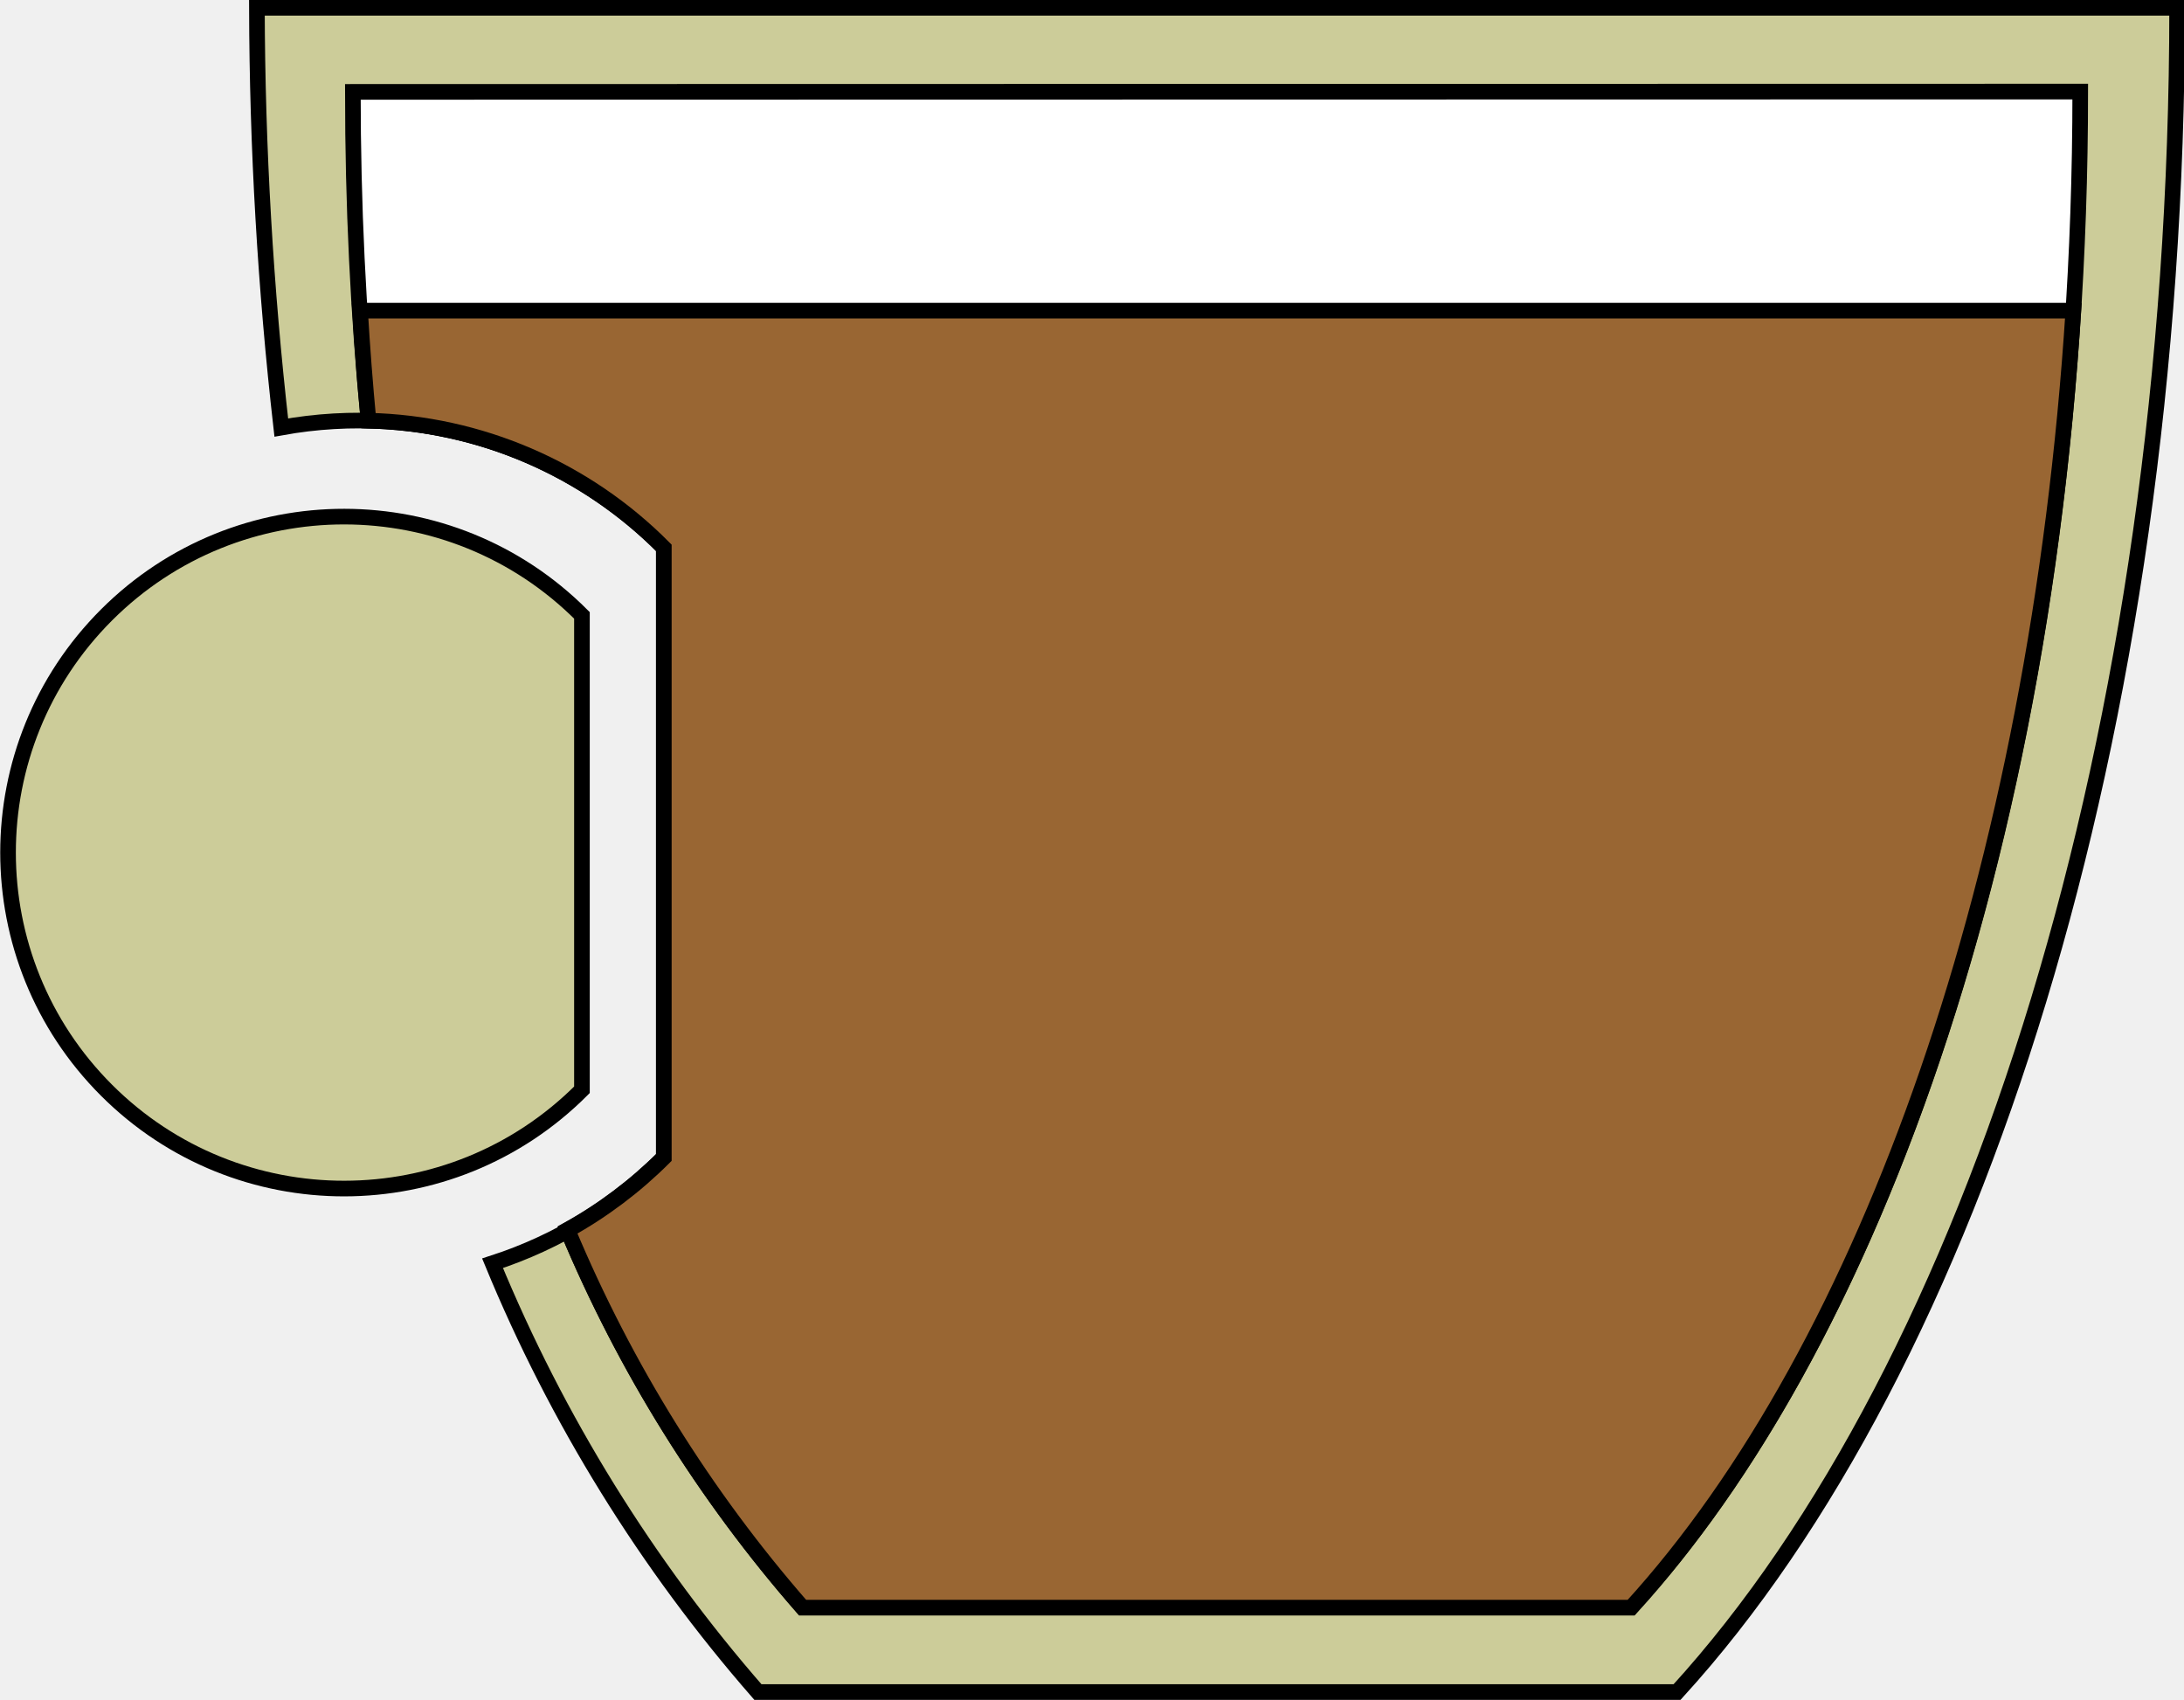
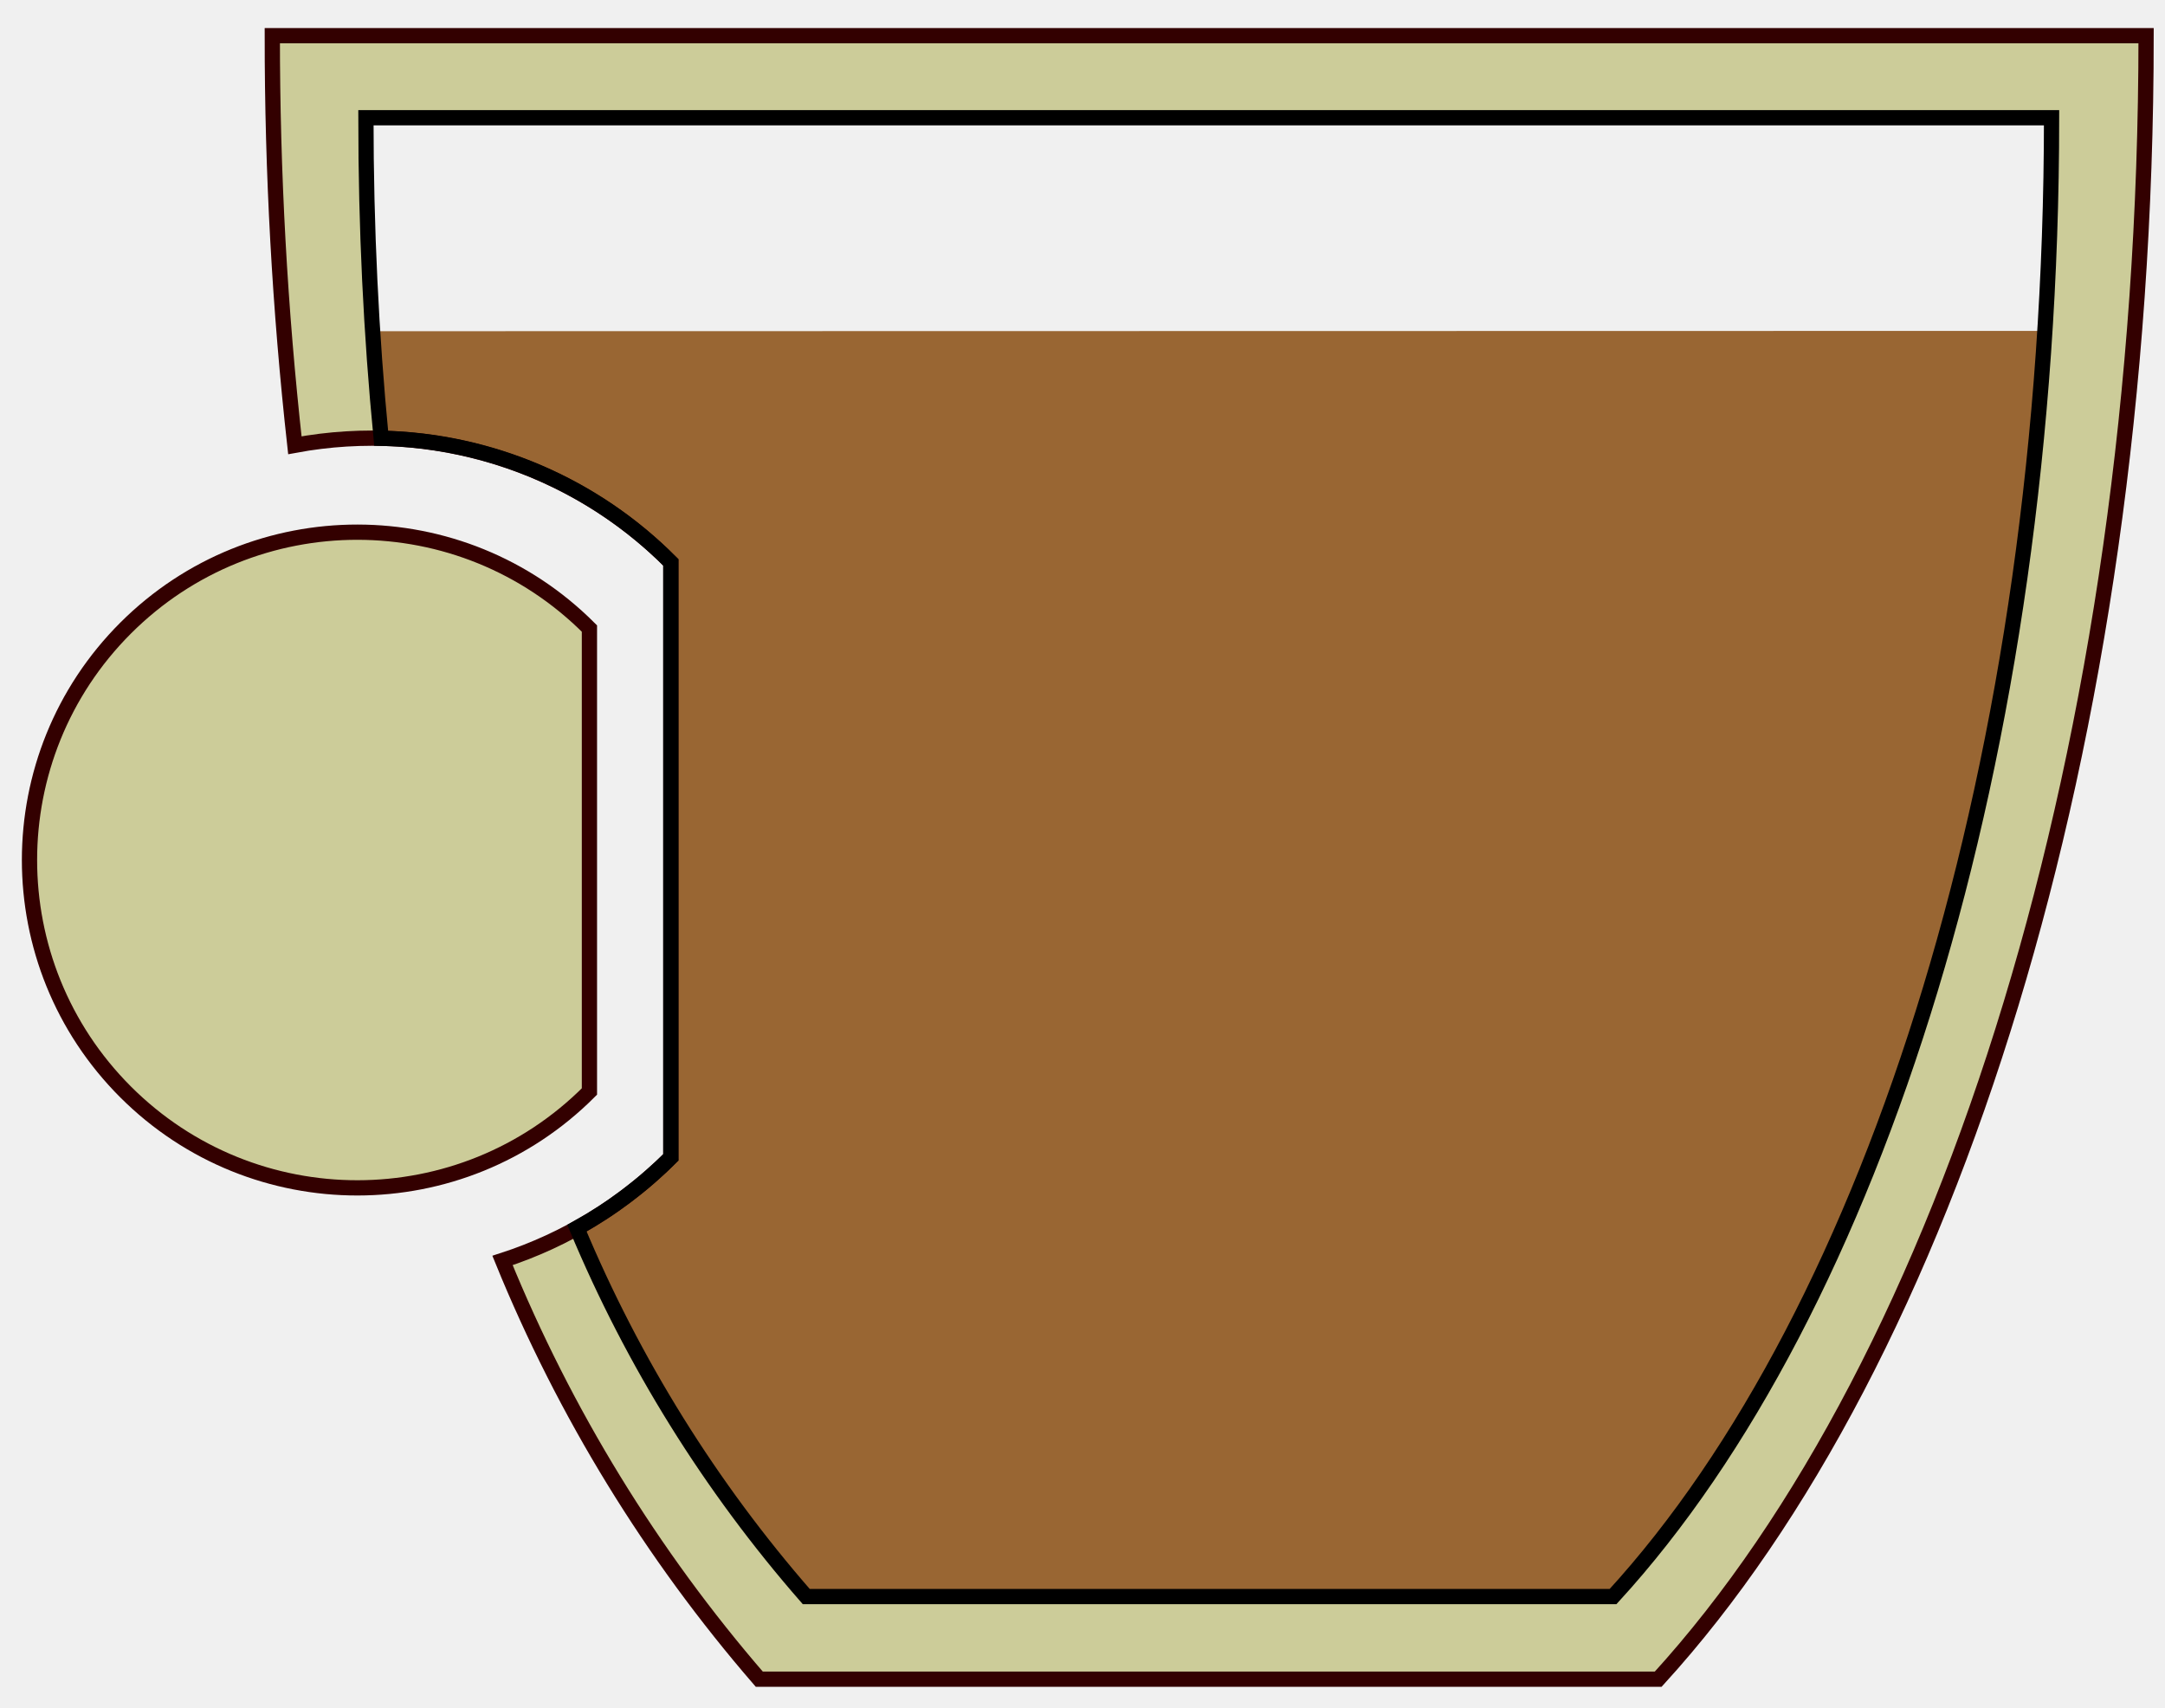
- <svg xmlns="http://www.w3.org/2000/svg" viewBox="0 0 69.88 54.39">
-   <defs>
-     <style>.cls-1{fill:#cc9;}.cls-1,.cls-2,.cls-3{stroke:#000;stroke-miterlimit:10;stroke-width:0.5px;}.cls-2{fill:#fff;}.cls-3{fill:#963;}</style>
-   </defs>
-   <g id="Layer_2" data-name="Layer 2">
-     <g id="Layer_1-2" data-name="Layer 1">
-       <path class="cls-1" d="M8.22.25A121.3,121.3,0,0,0,9,13.68a13.84,13.84,0,0,1,12.28,3.85l0,19.51a13.82,13.82,0,0,1-5.52,3.38,49.58,49.58,0,0,0,8.49,13.72H53.66c9.52-10.43,16-30.65,16-53.89Z" />
-       <path class="cls-1" d="M18.62,19.69a10.75,10.75,0,1,0,0,15.18Z" />
-       <path class="cls-2" d="M11.29,2.94c0,3.6.17,7.11.5,10.51a13.77,13.77,0,0,1,9.45,4.07l0,19.51a13.87,13.87,0,0,1-3.08,2.32,44.35,44.35,0,0,0,7.52,12.08H52.19c8.57-9.39,14.37-27.59,14.37-48.5Z" />
-       <path class="cls-2" d="M21.62,27.07" />
-       <path class="cls-3" d="M11.52,9.94c.07,1.18.16,2.36.27,3.52a13.77,13.77,0,0,1,9.45,4.07l0,19.51a13.87,13.87,0,0,1-3.08,2.32,44.35,44.35,0,0,0,7.52,12.08H52.19c7.59-8.32,13-23.58,14.15-41.5Z" />
-     </g>
+ <svg xmlns="http://www.w3.org/2000/svg" id="Layer_1" data-name="Layer 1" viewBox="0 0 71 56">
+   <path d="M12.23,10.86c.07,1.18.16,2.36.27,3.52A13.77,13.77,0,0,1,22,18.44l0,19.51a13.87,13.87,0,0,1-3.08,2.32,44.35,44.35,0,0,0,7.52,12.08H52.9c7.59-8.32,13-23.58,14.15-41.5Z" fill="#963" />
+   <path d="M19.33,20.61a10.75,10.75,0,1,0,0,15.18Z" fill="#cc9" stroke="#300" stroke-miterlimit="10" stroke-width="0.5" />
+   <g>
+     <path d="M17.07,15.29c-.23-.09-.46-.18-.69-.26C16.61,15.11,16.84,15.2,17.07,15.29Z" fill="#cc9" />
+     <path d="M18.3,15.83c-.22-.11-.45-.23-.68-.33C17.86,15.6,18.08,15.72,18.3,15.83Z" fill="#cc9" />
+     <path d="M19.49,16.49c-.22-.14-.44-.28-.67-.41C19,16.21,19.27,16.35,19.49,16.49Z" fill="#cc9" />
+     <path d="M8.93,1.17a121.32,121.32,0,0,0,.74,13.43,13.89,13.89,0,0,1,2.49-.22c.31,0,.61,0,.92,0l-.57,0C12.18,11,12,7.46,12,3.86H67.28c0,20.91-5.81,39.11-14.37,48.5H26.38a44.36,44.36,0,0,1-7.52-12.08l.39-.24a13.74,13.74,0,0,1-2.83,1.29A49.58,49.58,0,0,0,24.9,55.06H54.38c9.52-10.43,16-30.65,16-53.89Z" fill="#cc9" />
+     <path d="M22,18.44q-.46-.46-1-.88Q21.49,18,22,18.44Z" fill="#cc9" />
+     <path d="M19.49,39.9a13.87,13.87,0,0,0,1.15-.8A13.84,13.84,0,0,1,19.49,39.9Z" fill="#cc9" />
+     <path d="M13.72,14.46l.73.11Z" fill="#cc9" />
+     <path d="M20.64,17.29c-.23-.18-.46-.36-.7-.52C20.18,16.93,20.41,17.12,20.64,17.29Z" fill="#cc9" />
+     <path d="M15.07,14.68c.24.05.47.12.71.18C15.55,14.8,15.31,14.74,15.07,14.68Z" fill="#cc9" />
+     <path d="M20.84,38.93a13.88,13.88,0,0,0,1.09-1A13.85,13.85,0,0,1,20.84,38.93Z" fill="#cc9" />
  </g>
+   <path d="M8.93,1.17a121.3,121.3,0,0,0,.74,13.43A13.84,13.84,0,0,1,22,18.44l0,19.51a13.82,13.82,0,0,1-5.52,3.38A49.58,49.58,0,0,0,24.9,55.06H54.38c9.52-10.43,16-30.65,16-53.89Z" fill="none" stroke="#300" stroke-miterlimit="10" stroke-width="0.5" />
+   <path d="M12,3.86c0,3.6.17,7.11.5,10.51A13.77,13.77,0,0,1,22,18.44l0,19.51a13.87,13.87,0,0,1-3.08,2.32,44.35,44.35,0,0,0,7.52,12.08H52.9C61.47,43,67.28,24.77,67.28,3.86Z" fill="none" stroke="#000" stroke-miterlimit="10" stroke-width="0.5" />
</svg>
